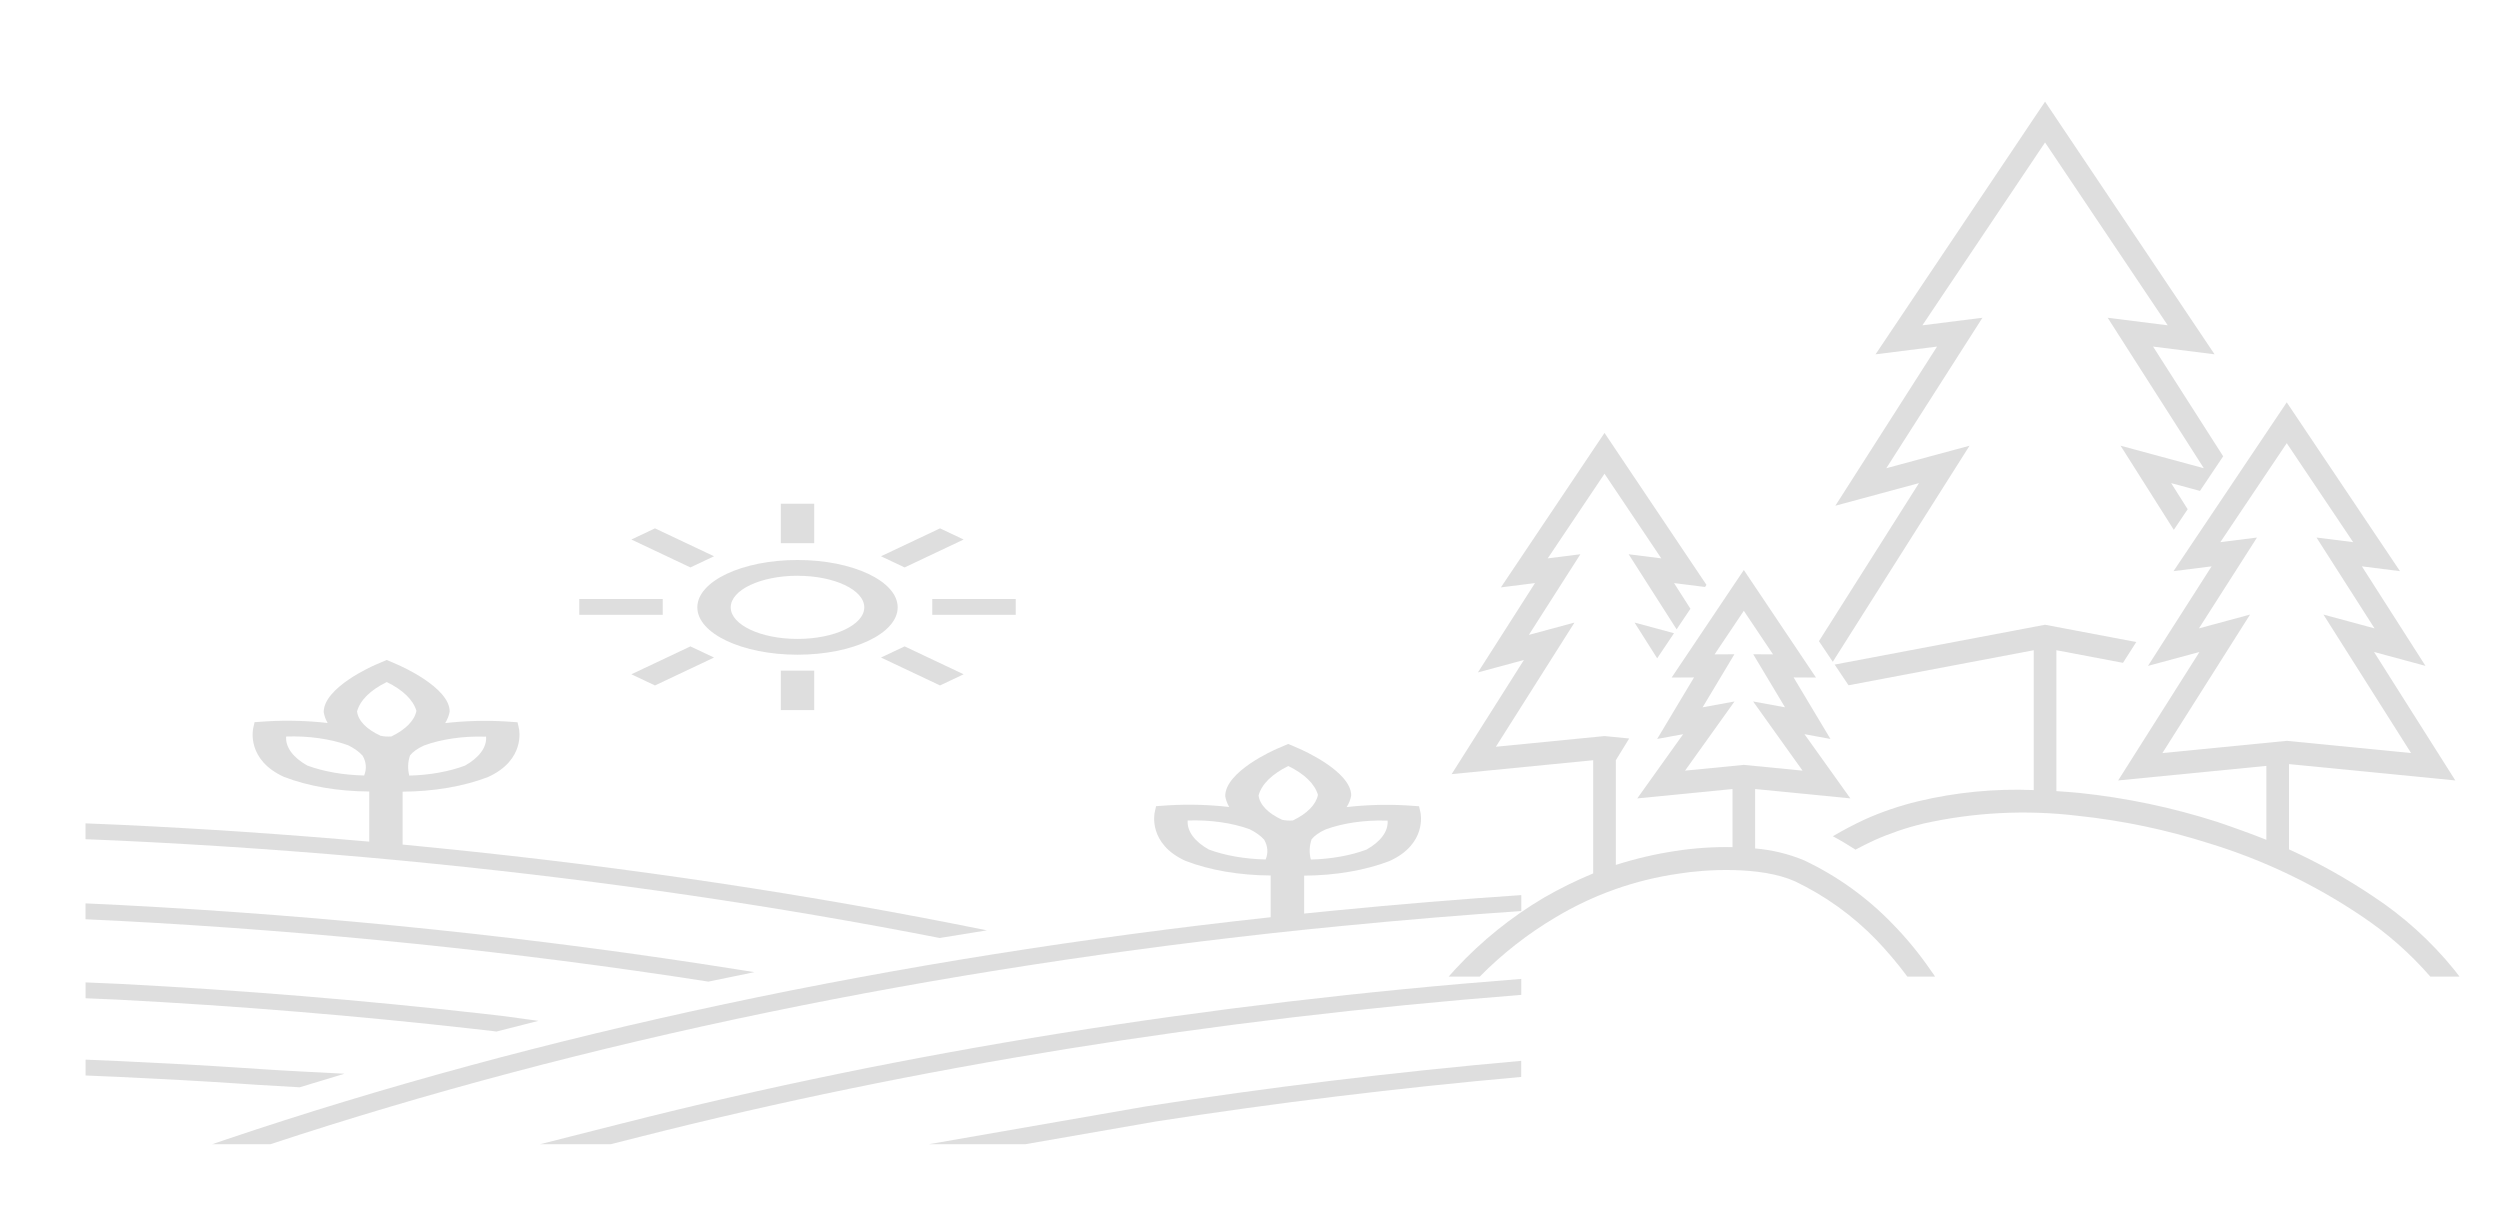
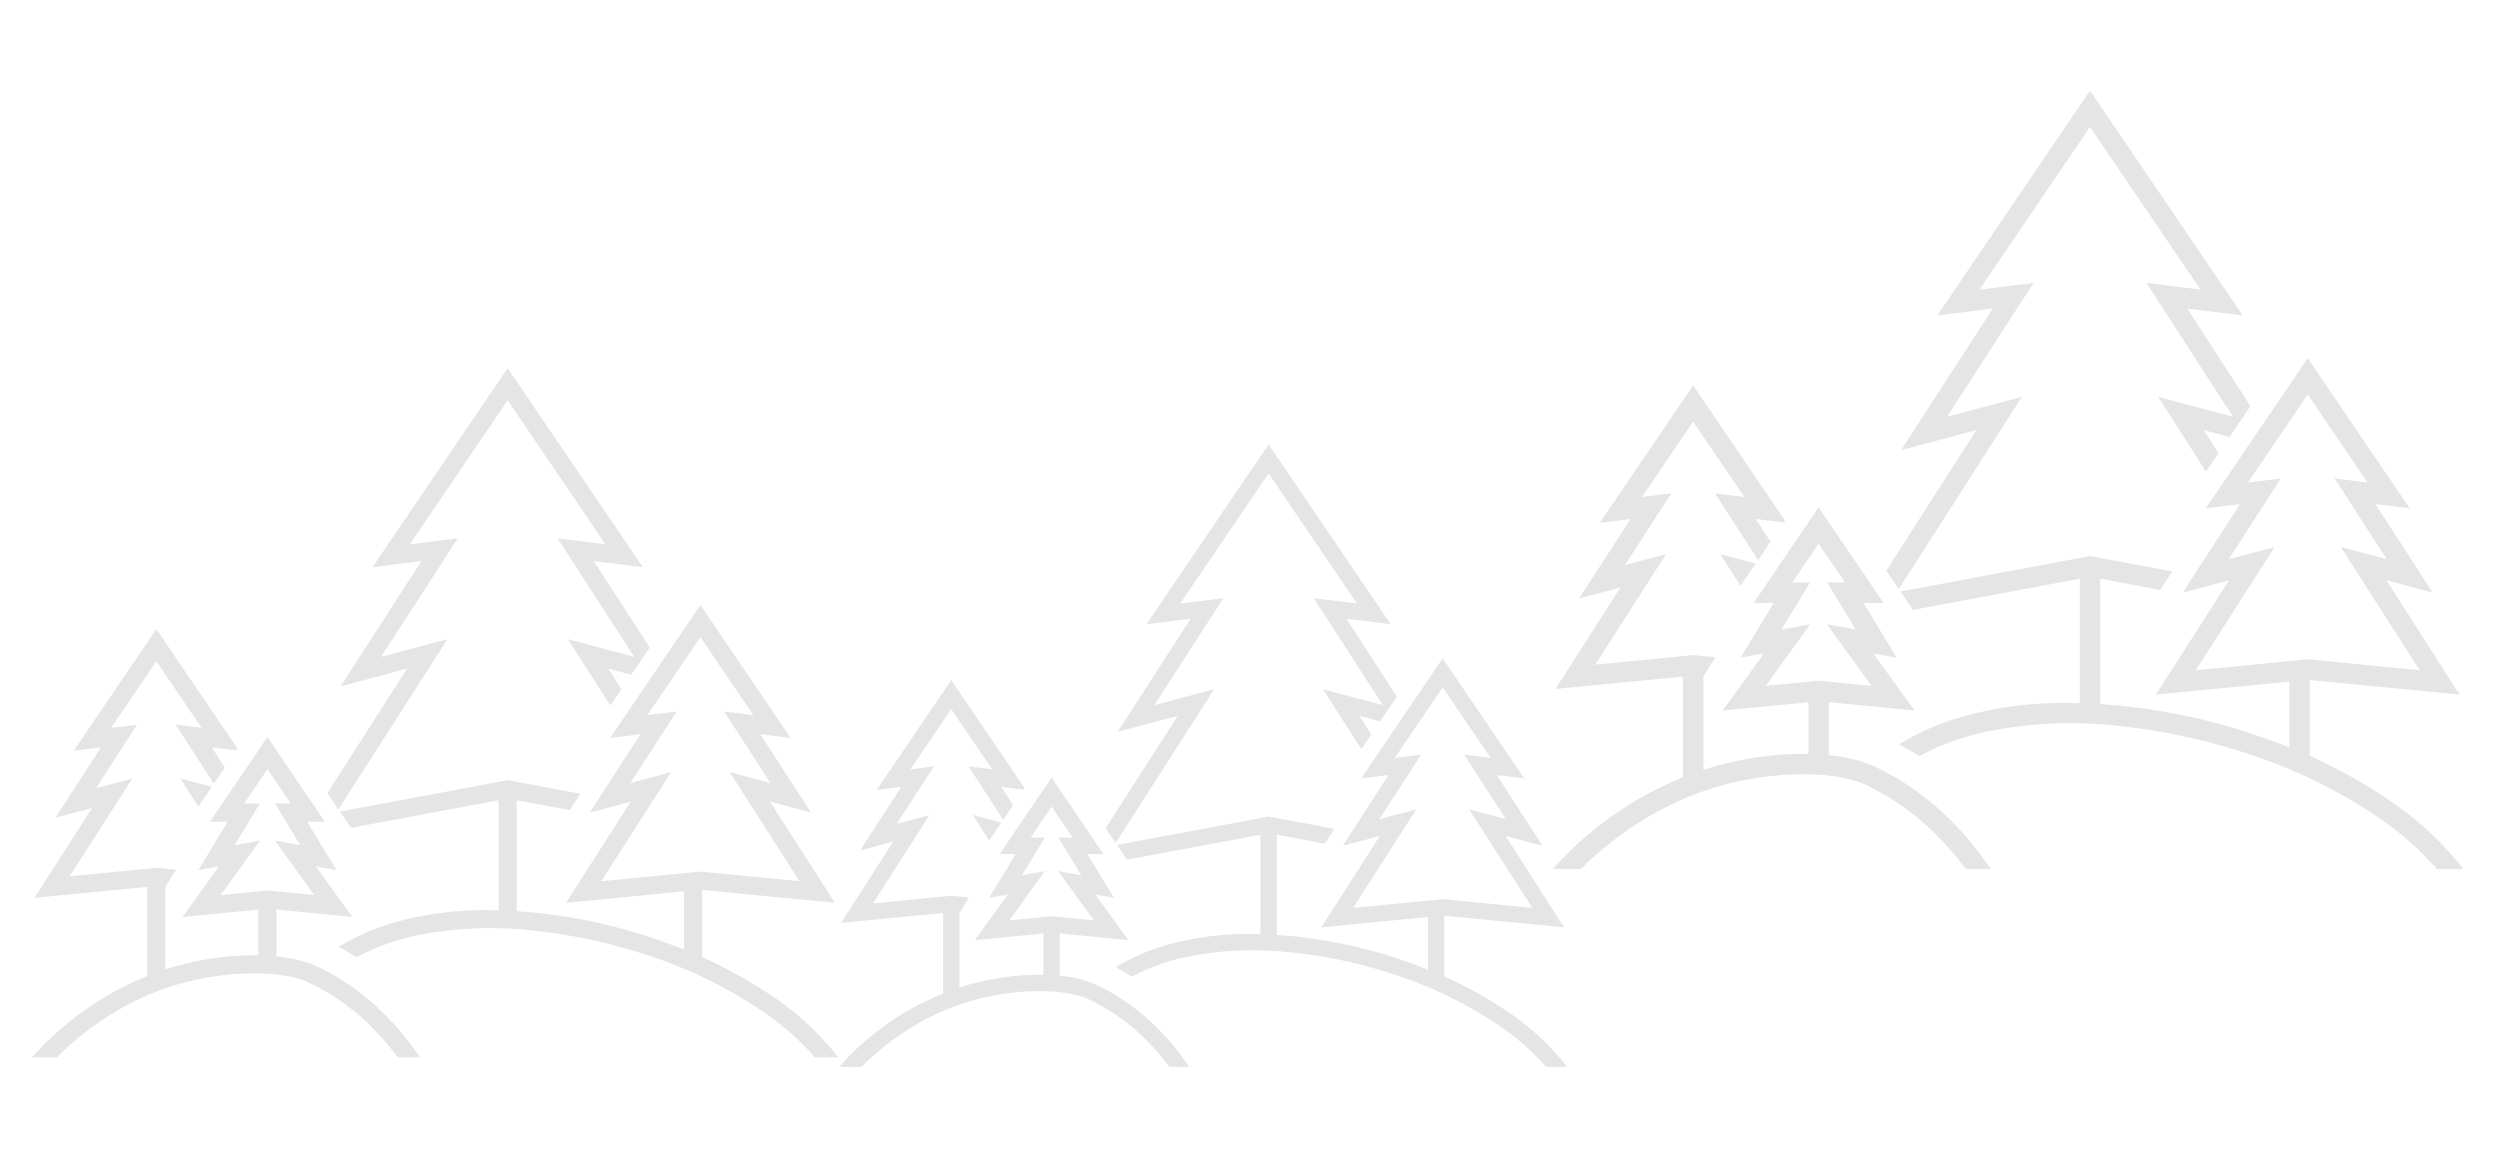
- <svg xmlns="http://www.w3.org/2000/svg" width="1290" height="624" overflow="hidden">
+ <svg xmlns="http://www.w3.org/2000/svg" width="1312" height="608" overflow="hidden">
  <defs>
    <clipPath id="clip0">
-       <rect x="-43" y="117" width="1290" height="624" />
+       <rect x="-16" y="153" width="1312" height="608" />
    </clipPath>
    <clipPath id="clip1">
-       <rect x="-42" y="349" width="827" height="391" />
+       <rect x="-15" y="305" width="455" height="455" />
    </clipPath>
    <clipPath id="clip2">
-       <rect x="-42" y="349" width="828" height="392" />
+       <rect x="-15" y="305" width="456" height="455" />
    </clipPath>
    <clipPath id="clip3">
-       <rect x="-42" y="349" width="828" height="392" />
+       <rect x="-15" y="305" width="456" height="455" />
    </clipPath>
    <clipPath id="clip4">
-       <rect x="685" y="118" width="561" height="568" />
+       <rect x="410" y="349" width="411" height="411" />
    </clipPath>
    <clipPath id="clip5">
-       <rect x="685" y="118" width="561" height="568" />
+       <rect x="410" y="349" width="411" height="411" />
    </clipPath>
    <clipPath id="clip6">
-       <rect x="685" y="118" width="561" height="568" />
+       <rect x="410" y="349" width="411" height="411" />
+     </clipPath>
+     <clipPath id="clip7">
+       <rect x="781" y="154" width="514" height="514" />
+     </clipPath>
+     <clipPath id="clip8">
+       <rect x="781" y="154" width="514" height="514" />
+     </clipPath>
+     <clipPath id="clip9">
+       <rect x="781" y="154" width="514" height="514" />
    </clipPath>
  </defs>
-   <g clip-path="url(#clip0)" transform="translate(43 -117)">
+   <g clip-path="url(#clip0)" transform="translate(16 -153)">
    <g clip-path="url(#clip1)">
      <g clip-path="url(#clip2)">
        <g clip-path="url(#clip3)">
-           <path d="M172.345 274.515C176.068 272.845 179.819 271.228 183.57 269.627L179.542 268.279C130.68 251.816 80.188 240.661 28.938 235.007L20.385 234.144 20.385 242.339 28.083 243.116C77.13 248.542 125.479 259.065 172.345 274.515Z" fill="#262626" fill-opacity="0.15" transform="matrix(2.11509 0 0 1 -42 349)" />
-           <path d="M96.935 211.938 105.081 213.637C147.397 222.614 188.8 235.457 228.768 252.004 232.599 250.66 236.441 249.345 240.294 248.061 197.274 229.597 152.545 215.403 106.751 205.682L98.565 203.959 97.75 203.809 97.75 176.496C105.358 176.421 112.713 173.753 118.599 168.932 127.739 160.151 126.191 144.495 126.122 143.839L125.784 140.691 122.652 140.239C117.796 139.671 112.879 139.969 108.128 141.118 108.702 139.167 109.071 137.162 109.232 135.135 109.232 122.66 97.115 111.512 96.606 111.028L93.864 108.535 91.123 111.028C90.606 111.496 78.497 122.66 78.497 135.429 78.641 137.335 78.964 139.224 79.463 141.07 74.654 139.897 69.674 139.599 64.759 140.19L61.631 140.646 61.297 143.786C61.228 144.45 59.668 160.098 68.812 168.879 74.683 173.685 82.018 176.343 89.604 176.414L89.604 202.29C69.582 198.559 49.217 195.606 28.865 193.602L20.385 192.853 20.385 201.031 28.123 201.711C51.205 203.988 74.367 207.43 96.935 211.938ZM118.115 148.095C118.305 153.549 116.471 158.88 112.966 163.063 109.08 166.146 104.332 167.945 99.379 168.211 98.947 164.735 99.01 161.215 99.567 157.756 100.308 155.837 101.467 154.106 102.959 152.69 107.142 149.423 112.373 147.794 117.671 148.108ZM93.881 119.931C97.824 123.989 100.361 129.206 101.118 134.814 100.658 139.783 98.5 144.443 95.009 148.01 94.117 148.167 93.198 148.045 92.378 147.66 88.953 144.352 86.901 139.873 86.635 135.119 87.343 129.406 89.885 124.076 93.881 119.931ZM88.358 168.15C83.307 167.929 78.453 166.13 74.477 163.006 70.979 158.821 69.147 153.494 69.333 148.042 74.744 147.647 80.112 149.24 84.432 152.523 85.947 154.094 87.157 155.934 87.999 157.948 88.899 161.276 89.021 164.767 88.358 168.15Z" fill="#262626" fill-opacity="0.15" transform="matrix(2.11509 0 0 1 -42 349)" />
-           <path d="M115.064 298.899 119.951 300.076 120.64 300.276C124.042 298.41 127.458 296.573 130.887 294.765L122.041 292.207 116.97 290.985C87.964 284.072 58.556 278.966 28.918 275.696L20.405 274.922 20.405 283.1 28.103 283.797C57.374 287.033 86.416 292.077 115.064 298.899Z" fill="#262626" fill-opacity="0.15" transform="matrix(2.11509 0 0 1 -42 349)" />
-           <path d="M62.446 327.788C65.028 328.159 68.869 328.603 72.628 329.047 76.256 326.676 79.905 324.341 83.576 322.041 79.426 321.606 68.747 320.465 63.619 319.724L58.467 318.999C49.629 317.753 40.253 316.657 28.938 315.545L20.405 314.775 20.405 322.954 28.176 323.654C39.34 324.754 48.606 325.837 57.33 327.063Z" fill="#262626" fill-opacity="0.15" transform="matrix(2.11509 0 0 1 -42 349)" />
-           <path d="M190.014 27.924 198.16 27.924 198.16 48.288 190.014 48.288Z" fill="#262626" fill-opacity="0.15" transform="matrix(2.11509 0 0 1 -42 349)" />
-           <path d="M190.014 114.042 198.16 114.042 198.16 134.406 190.014 134.406Z" fill="#262626" fill-opacity="0.15" transform="matrix(2.11509 0 0 1 -42 349)" />
-           <path d="M226.963 77.092 247.328 77.092 247.328 85.238 226.963 85.238Z" fill="#262626" fill-opacity="0.15" transform="matrix(2.11509 0 0 1 -42 349)" />
-           <path d="M140.846 77.092 161.21 77.092 161.21 85.238 140.846 85.238Z" fill="#262626" fill-opacity="0.15" transform="matrix(2.11509 0 0 1 -42 349)" />
-           <path d="M274.055 59.634 300.092 59.634 300.092 70.049 274.055 70.049Z" fill="#262626" fill-opacity="0.15" transform="matrix(1.16979 -0.553067 1.16979 0.553067 21.2483 522.624)" />
-           <path d="M196.195 137.494 222.232 137.494 222.232 147.908 196.195 147.908Z" fill="#262626" fill-opacity="0.15" transform="matrix(1.16979 -0.553067 1.16979 0.553067 -107.557 497.401)" />
-           <path d="M281.866 129.677 292.281 129.677 292.281 155.714 281.866 155.714Z" fill="#262626" fill-opacity="0.15" transform="matrix(1.16979 -0.553067 1.16979 0.553067 -69.8251 540.46)" />
-           <path d="M204.016 51.824 214.431 51.824 214.431 77.861 204.016 77.861Z" fill="#262626" fill-opacity="0.15" transform="matrix(1.16972 -0.553074 1.1698 0.553036 -16.475 479.57)" />
-           <path d="M194.087 105.831C207.583 105.831 218.524 94.89 218.524 81.393 218.524 67.897 207.583 56.956 194.087 56.956 180.59 56.956 169.649 67.897 169.649 81.393 169.649 94.89 180.59 105.831 194.087 105.831ZM194.087 65.102C203.084 65.102 210.378 72.396 210.378 81.393 210.378 90.391 203.084 97.685 194.087 97.685 185.089 97.685 177.795 90.391 177.795 81.393 177.797 72.394 185.087 65.097 194.087 65.085Z" fill="#262626" fill-opacity="0.15" transform="matrix(2.11509 0 0 1 -42 349)" />
-           <path d="M131.282 358.417 148.519 358.417 155.5 354.674C222.705 318.586 295.398 293.817 370.656 281.361L370.656 273.113C294.047 285.64 220.043 310.774 151.651 347.493Z" fill="#262626" fill-opacity="0.15" transform="matrix(2.11509 0 0 1 -42 349)" />
-           <path d="M226.116 358.417 249.67 358.417 281.581 346.662C310.736 337.073 340.487 329.401 370.644 323.695L370.644 315.394C339.571 321.209 308.919 329.086 278.893 338.973Z" fill="#262626" fill-opacity="0.15" transform="matrix(2.11509 0 0 1 -42 349)" />
-           <path d="M325.019 237.858 317.688 239.398 317.688 219.832C325.295 219.754 332.649 217.086 338.537 212.268 347.676 203.487 346.129 187.831 346.059 187.175L345.721 184.027 342.589 183.574C337.734 183.007 332.817 183.305 328.065 184.454 328.639 182.503 329.009 180.498 329.169 178.471 329.169 165.996 317.052 154.848 316.543 154.364L313.802 151.871 311.061 154.364C310.544 154.832 298.435 165.996 298.435 178.764 298.578 180.671 298.901 182.56 299.4 184.405 294.592 183.233 289.611 182.935 284.697 183.526L281.569 183.982 281.235 187.122C281.166 187.786 279.606 203.434 288.749 212.215 294.613 217.02 301.941 219.678 309.521 219.75L309.521 241.288C217.826 262.392 131.196 301.384 54.597 356.03L51.294 358.417 65.493 358.417C141.735 305.176 227.733 267.501 318.559 247.548L326.705 245.837C341.775 242.701 356.502 240.135 370.66 238.099L370.66 229.871C355.973 231.944 340.683 234.6 325.019 237.858ZM338.052 191.427C338.243 196.881 336.409 202.212 332.904 206.395 329.017 209.471 324.271 211.265 319.321 211.527 318.888 208.051 318.951 204.53 319.508 201.072 320.249 199.152 321.408 197.421 322.901 196.005 327.085 192.739 332.317 191.111 337.616 191.427ZM313.818 163.267C317.764 167.328 320.301 172.55 321.056 178.162 320.594 183.131 318.437 187.79 314.946 191.358 314.054 191.516 313.135 191.394 312.315 191.008 308.89 187.7 306.839 183.221 306.573 178.467 307.278 172.749 309.82 167.415 313.818 163.267ZM308.295 211.486C303.245 211.265 298.39 209.466 294.415 206.342 290.917 202.157 289.085 196.829 289.271 191.378 294.683 190.966 300.057 192.561 304.369 195.858 305.885 197.43 307.095 199.269 307.937 201.284 308.836 204.612 308.959 208.103 308.295 211.486Z" fill="#262626" fill-opacity="0.15" transform="matrix(2.11509 0 0 1 -42 349)" />
+           <path d="M421.579 704.946C411.912 693.206 400.505 683.014 387.754 674.724 376.557 667.293 364.771 660.791 352.513 655.284L352.513 620.034 422.116 626.791 388.087 573.687 409.629 579.439 383.015 538.302 398.955 540.283 351.564 470.506 304.173 540.281 320.113 538.301 293.499 579.438 315.04 573.687 281.01 626.792 343.032 620.773 343.032 651.334C336.992 648.956 330.24 646.525 322.361 643.89 303.581 637.959 284.245 633.953 264.653 631.936 261.751 631.667 258.519 631.423 255.156 631.207L255.156 572.965 283.025 578.178 288.59 569.576 250.417 562.435 162.361 578.901 168.173 587.457 245.677 572.965 245.677 630.77C229.376 630.104 213.06 631.673 197.184 635.433 189.593 637.237 182.183 639.731 175.047 642.885 170.168 645.11 165.761 647.455 161.598 649.852 164.862 651.558 168.009 653.444 171.068 655.393 173.587 654.074 176.204 652.775 178.983 651.507 185.598 648.592 192.466 646.287 199.501 644.621 220.598 639.96 242.326 638.861 263.786 641.369 282.652 643.308 301.271 647.163 319.356 652.874 341.793 659.681 363.115 669.731 382.646 682.705 393.398 689.752 403.152 698.214 411.645 707.865L423.86 707.865ZM299.526 615.469 336.21 558.224 314.818 563.934 339.108 526.389 323.77 528.294 351.564 487.379 379.358 528.295 364.019 526.391 388.31 563.936 366.916 558.224 403.6 615.469 351.564 610.419Z" fill="#000000" fill-opacity="0.102" />
+           <path d="M202.577 705.289C197.8 698.411 192.432 691.963 186.535 686.018 175.913 675.151 163.419 666.288 149.653 659.853 143.095 657.146 136.155 655.479 129.083 654.912L129.083 630.341 168.935 634.209 149.729 607.67 160.602 609.639 145.179 584.209 154.542 584.261 124.346 539.804 94.145 584.261 103.509 584.209 88.086 609.641 98.958 607.672 79.755 634.211 119.607 630.343 119.607 654.364C111.604 654.202 103.602 654.733 95.691 655.952 87.251 657.214 78.924 659.138 70.787 661.707L70.787 618.429 76.375 609.449 66.047 608.449 20.581 612.862 53.48 561.533 34.386 566.628 55.946 533.301 42.283 534.998 66.047 500.015 89.809 534.997 76.151 533.301 96.224 564.33 102.006 555.818 95.146 545.212 108.117 546.823 108.711 545.949 66.047 483.144 22.687 546.986 36.953 545.214 13.07 582.136 32.312 576.998 2.066 624.183 61.307 618.433 61.307 665.216C54.242 668.106 47.37 671.448 40.733 675.22 27.046 683.208 14.582 693.129 3.728 704.677 2.821 705.679 0.83 707.865 0.83 707.865L13.842 707.865C23.276 698.425 33.878 690.23 45.389 683.477 61.288 674.032 78.912 667.853 97.228 665.303 107.684 663.587 131.303 662.05 145.795 668.51 158.43 674.467 169.909 682.617 179.699 692.582 184.376 697.397 188.747 702.501 192.783 707.865L204.403 707.865C204.403 707.865 203.45 706.483 202.577 705.289ZM120.454 594.145 107.101 596.563 120.403 574.635 112.113 574.682 124.346 556.672 136.574 574.679 128.285 574.632 141.587 596.56 128.234 594.143 148.932 622.742 124.346 620.355 99.75 622.742Z" fill="#000000" fill-opacity="0.102" />
+           <path d="M324.958 492.807 295.62 447.456 321.359 450.654 250.417 346.212 179.476 450.654 205.215 447.456 162.661 513.236 197.648 503.895 155.787 569.222 161.578 577.751 218.819 488.431 183.98 497.733 224.211 435.545 199.073 438.666 250.417 363.083 301.761 438.666 276.627 435.545 316.79 497.63C316.827 497.686 316.804 497.719 316.739 497.702L282.018 488.431 304.306 523.213 310.099 514.682 303.187 503.894 315.241 507.112Z" fill="#000000" fill-opacity="0.102" />
+           <path d="M78.616 561.53 88.086 576.308 95.129 565.938 78.616 561.53Z" fill="#000000" fill-opacity="0.102" />
        </g>
      </g>
    </g>
    <g clip-path="url(#clip4)">
      <g clip-path="url(#clip5)">
        <g clip-path="url(#clip6)">
-           <path d="M538.288 493.121C526.368 478.645 512.303 466.078 496.583 455.857 482.777 446.695 468.245 438.679 453.131 431.888L453.131 388.427 538.95 396.757 496.993 331.282 523.553 338.374 490.739 287.654 510.393 290.096 451.961 204.064 393.53 290.094 413.184 287.652 380.37 338.372 406.929 331.282 364.971 396.759 441.442 389.338 441.442 427.018C433.995 424.086 425.67 421.089 415.955 417.84 392.799 410.527 368.959 405.588 344.803 403.101 341.225 402.77 337.24 402.469 333.093 402.202L333.093 330.392 367.454 336.82 374.317 326.214 327.25 317.409 218.68 337.71 225.846 348.261 321.406 330.392 321.406 401.664C301.307 400.843 281.19 402.778 261.616 407.413 252.257 409.637 243.12 412.712 234.322 416.601 228.307 419.345 222.872 422.236 217.739 425.191 221.764 427.295 225.644 429.62 229.415 432.023 232.522 430.397 235.749 428.795 239.174 427.231 247.331 423.637 255.798 420.796 264.472 418.742 290.485 412.995 317.275 411.639 343.734 414.732 366.995 417.123 389.952 421.876 412.25 428.917 439.915 437.31 466.204 449.701 490.284 465.698 503.541 474.386 515.567 484.82 526.039 496.719L541.1 496.719ZM387.8 382.798 433.031 312.217 406.655 319.258 436.604 272.966 417.692 275.314 451.961 224.867 486.23 275.315 467.318 272.967 497.267 319.259 470.889 312.217 516.12 382.798 451.961 376.571Z" fill="#262626" fill-opacity="0.15" transform="matrix(1 0 0 1.01248 685 118)" />
-           <path d="M268.266 493.543C262.375 485.063 255.757 477.113 248.486 469.783 235.389 456.384 219.985 445.456 203.012 437.522 194.926 434.184 186.369 432.129 177.65 431.429L177.65 401.134 226.786 405.904 203.105 373.182 216.511 375.61 197.496 344.255 209.04 344.32 171.809 289.505 134.573 344.32 146.118 344.255 127.102 375.612 140.507 373.184 116.83 405.907 165.965 401.137 165.965 430.754C156.098 430.555 146.232 431.21 136.478 432.713 126.072 434.268 115.805 436.64 105.772 439.808L105.772 386.447 112.663 375.376 99.928 374.143 43.87 379.584 84.434 316.296 60.892 322.579 87.474 281.487 70.628 283.58 99.928 240.447 129.226 283.579 112.386 281.487 137.135 319.745 144.265 309.251 135.806 296.174 151.799 298.16 152.532 297.082 99.928 219.646 46.467 298.361 64.056 296.176 34.609 341.699 58.335 335.365 21.042 393.543 94.084 386.452 94.084 444.135C85.373 447.698 76.9 451.818 68.717 456.469 51.841 466.318 36.474 478.551 23.092 492.788 21.973 494.024 19.518 496.719 19.518 496.719L35.562 496.719C47.194 485.08 60.265 474.976 74.458 466.65 94.06 455.004 115.79 447.386 138.374 444.242 151.265 442.126 180.387 440.231 198.254 448.195 213.833 455.541 227.986 465.59 240.057 477.876 245.824 483.813 251.213 490.106 256.19 496.719L270.517 496.719C270.517 496.719 269.341 495.015 268.266 493.543ZM167.01 356.507 150.546 359.487 166.947 332.451 156.726 332.509 171.809 310.303 186.886 332.506 176.665 332.447 193.066 359.484 176.603 356.503 202.123 391.766 171.809 388.823 141.483 391.766Z" fill="#262626" fill-opacity="0.15" transform="matrix(1 0 0 1.01248 685 118)" />
-           <path d="M419.158 231.56 382.985 175.643 414.72 179.587 327.25 50.813 239.783 179.587 271.518 175.643 219.05 256.748 262.188 245.231 210.574 325.777 217.715 336.293 288.291 226.164 245.336 237.634 294.939 160.957 263.945 164.806 327.25 71.615 390.555 164.806 359.566 160.957 409.086 237.506C409.132 237.576 409.103 237.616 409.023 237.595L366.214 226.164 393.693 269.049 400.837 258.53 392.314 245.229 407.177 249.197Z" fill="#262626" fill-opacity="0.15" transform="matrix(1 0 0 1.01248 685 118)" />
-           <path d="M115.426 316.293 127.102 334.514 135.785 321.728 115.426 316.293Z" fill="#262626" fill-opacity="0.15" transform="matrix(1 0 0 1.01248 685 118)" />
+           <path d="M804.36 710.27C795.628 699.665 785.324 690.458 773.807 682.97 763.693 676.258 753.046 670.385 741.973 665.41L741.973 633.57 804.846 639.672 774.107 591.704 793.566 596.9 769.525 559.741 783.924 561.53 741.116 498.501 698.308 561.529 712.707 559.74 688.667 596.898 708.124 591.704 677.385 639.674 733.409 634.237 733.409 661.842C727.953 659.694 721.854 657.498 714.737 655.118 697.773 649.76 680.307 646.142 662.61 644.32 659.989 644.077 657.069 643.857 654.031 643.661L654.031 591.052 679.205 595.761 684.232 587.991 649.75 581.54 570.21 596.413 575.459 604.143 645.469 591.052 645.469 643.267C630.744 642.666 616.006 644.083 601.665 647.479 594.808 649.108 588.115 651.361 581.669 654.21 577.262 656.22 573.281 658.338 569.52 660.504 572.469 662.045 575.311 663.748 578.074 665.509 580.35 664.318 582.714 663.144 585.224 661.998 591.2 659.365 597.403 657.283 603.758 655.779 622.815 651.568 642.442 650.575 661.827 652.841 678.868 654.593 695.687 658.075 712.022 663.233 732.29 669.382 751.55 678.46 769.192 690.18 778.904 696.545 787.715 704.189 795.387 712.906L806.421 712.906ZM694.11 629.446 727.247 577.737 707.924 582.895 729.865 548.98 716.01 550.7 741.116 513.742 766.222 550.702 752.367 548.981 774.308 582.896 754.983 577.737 788.12 629.446 741.116 624.884Z" fill="#000000" fill-opacity="0.102" />
+           <path d="M606.537 710.579C602.221 704.367 597.373 698.543 592.046 693.172 582.451 683.356 571.166 675.35 558.731 669.537 552.807 667.092 546.538 665.586 540.15 665.074L540.15 642.879 576.148 646.374 558.799 622.401 568.62 624.179 554.69 601.208 563.147 601.256 535.871 561.097 508.591 601.256 517.049 601.208 503.117 624.181 512.938 622.402 495.592 646.376 531.59 642.881 531.59 664.579C524.361 664.433 517.133 664.913 509.987 666.014 502.363 667.153 494.841 668.892 487.491 671.212L487.491 632.119 492.539 624.008 483.209 623.104 442.14 627.091 471.858 580.725 454.611 585.328 474.085 555.223 461.743 556.757 483.209 525.156 504.674 556.756 492.336 555.223 510.468 583.252 515.691 575.563 509.494 565.983 521.211 567.438 521.748 566.648 483.209 509.917 444.042 567.585 456.929 565.985 435.355 599.336 452.737 594.695 425.415 637.317 478.928 632.123 478.928 674.382C472.546 676.993 466.338 680.011 460.344 683.418 447.98 690.634 436.722 699.596 426.917 710.027 426.098 710.932 424.299 712.906 424.299 712.906L436.053 712.906C444.575 704.38 454.151 696.977 464.549 690.877 478.911 682.345 494.83 676.764 511.375 674.461 520.82 672.91 542.155 671.522 555.245 677.357 566.659 682.738 577.027 690.1 585.871 699.102 590.096 703.451 594.044 708.062 597.69 712.906L608.186 712.906C608.186 712.906 607.325 711.658 606.537 710.579ZM532.355 610.184 520.293 612.368 532.309 592.56 524.821 592.603 535.871 576.334 546.917 592.601 539.429 592.558 551.444 612.365 539.383 610.182 558.079 636.015 535.87 633.859 513.653 636.015Z" fill="#000000" fill-opacity="0.102" />
+           <path d="M717.083 518.645 690.582 477.68 713.832 480.569 649.75 386.227 585.67 480.569 608.92 477.68 570.481 537.099 602.084 528.661 564.271 587.671 569.503 595.375 621.208 514.693 589.738 523.095 626.079 466.921 603.372 469.74 649.75 401.466 696.129 469.74 673.425 466.921 709.705 523.002C709.738 523.053 709.718 523.082 709.658 523.067L678.296 514.693 698.428 546.111 703.661 538.405 697.417 528.66 708.306 531.567Z" fill="#000000" fill-opacity="0.102" />
+           <path d="M494.563 580.723 503.117 594.072 509.479 584.704 494.563 580.723Z" fill="#000000" fill-opacity="0.102" />
+         </g>
+       </g>
+     </g>
+     <g clip-path="url(#clip7)">
+       <g clip-path="url(#clip8)">
+         <g clip-path="url(#clip9)">
+           <path d="M1274.19 605.808C1263.27 592.545 1250.38 581.031 1235.98 571.666 1223.33 563.271 1210.02 555.927 1196.17 549.705L1196.17 509.885 1274.8 517.517 1236.36 457.528 1260.69 464.026 1230.63 417.555 1248.63 419.792 1195.1 340.967 1141.56 419.79 1159.57 417.553 1129.5 464.024 1153.84 457.528 1115.39 517.519 1185.46 510.719 1185.46 545.243C1178.64 542.557 1171.01 539.811 1162.11 536.834 1140.89 530.133 1119.05 525.608 1096.92 523.329 1093.64 523.026 1089.99 522.75 1086.19 522.506L1086.19 456.712 1117.67 462.601 1123.96 452.884 1080.83 444.816 981.359 463.417 987.925 473.084 1075.48 456.712 1075.48 522.013C1057.06 521.26 1038.63 523.033 1020.7 527.281 1012.12 529.318 1003.75 532.135 995.69 535.699 990.179 538.212 985.2 540.861 980.497 543.569 984.185 545.497 987.739 547.627 991.195 549.829 994.041 548.339 996.998 546.871 1000.14 545.438 1007.61 542.146 1015.37 539.542 1023.32 537.66 1047.15 532.394 1071.69 531.152 1095.94 533.986 1117.25 536.177 1138.28 540.532 1158.71 546.983 1184.06 554.673 1208.15 566.026 1230.21 580.682 1242.35 588.643 1253.37 598.203 1262.97 609.104L1276.77 609.104ZM1136.31 504.728 1177.75 440.06 1153.59 446.51 1181.03 404.097 1163.7 406.248 1195.1 360.028 1226.49 406.25 1209.17 404.098 1236.61 446.512 1212.44 440.06 1253.88 504.728 1195.1 499.022Z" fill="#000000" fill-opacity="0.102" />
+           <path d="M1026.79 606.194C1021.39 598.425 1015.33 591.141 1008.67 584.425 996.669 572.149 982.555 562.136 967.004 554.866 959.596 551.809 951.756 549.926 943.767 549.285L943.767 521.528 988.786 525.898 967.089 495.917 979.372 498.142 961.95 469.414 972.527 469.473 938.415 419.251 904.298 469.473 914.876 469.414 897.453 498.144 909.735 495.919 888.042 525.9 933.061 521.53 933.061 548.666C924.021 548.483 914.981 549.083 906.044 550.46 896.51 551.885 887.103 554.059 877.91 556.961L877.91 508.071 884.224 497.927 872.556 496.797 821.195 501.783 858.36 443.797 836.79 449.554 861.145 411.904 845.71 413.822 872.556 374.303 899.4 413.821 883.97 411.904 906.646 446.958 913.178 437.342 905.428 425.36 920.081 427.181 920.753 426.192 872.556 355.244 823.574 427.364 839.69 425.363 812.71 467.072 834.447 461.268 800.279 514.572 867.202 508.076 867.202 560.926C859.221 564.19 851.457 567.965 843.96 572.226 828.498 581.25 814.419 592.458 802.157 605.503 801.132 606.635 798.883 609.104 798.883 609.104L813.582 609.104C824.24 598.441 836.216 589.183 849.22 581.554 867.18 570.884 887.089 563.904 907.781 561.024 919.592 559.085 946.274 557.349 962.645 564.646 976.919 571.376 989.886 580.583 1000.95 591.84 1006.23 597.279 1011.17 603.045 1015.73 609.104L1028.85 609.104C1028.85 609.104 1027.78 607.543 1026.79 606.194ZM934.018 480.639 918.933 483.37 933.961 458.599 924.596 458.652 938.415 438.306 952.229 458.649 942.865 458.595 957.891 483.366 942.807 480.636 966.189 512.944 938.415 510.247 910.63 512.944Z" fill="#000000" fill-opacity="0.102" />
+           <path d="M1165.04 366.16 1131.9 314.928 1160.98 318.541 1080.83 200.556 1000.69 318.541 1029.77 314.928 981.698 389.238 1021.22 378.685 973.933 452.484 980.475 462.118 1045.14 361.216 1005.78 371.725 1051.23 301.472 1022.83 304.999 1080.83 219.615 1138.83 304.999 1110.44 301.472 1155.81 371.608C1155.86 371.672 1155.83 371.708 1155.76 371.689L1116.53 361.216 1141.71 400.508 1148.26 390.871 1140.45 378.684 1154.06 382.32Z" fill="#000000" fill-opacity="0.102" />
+           <path d="M886.755 443.794 897.453 460.489 905.409 448.774 886.755 443.794Z" fill="#000000" fill-opacity="0.102" />
        </g>
      </g>
    </g>
  </g>
</svg>
